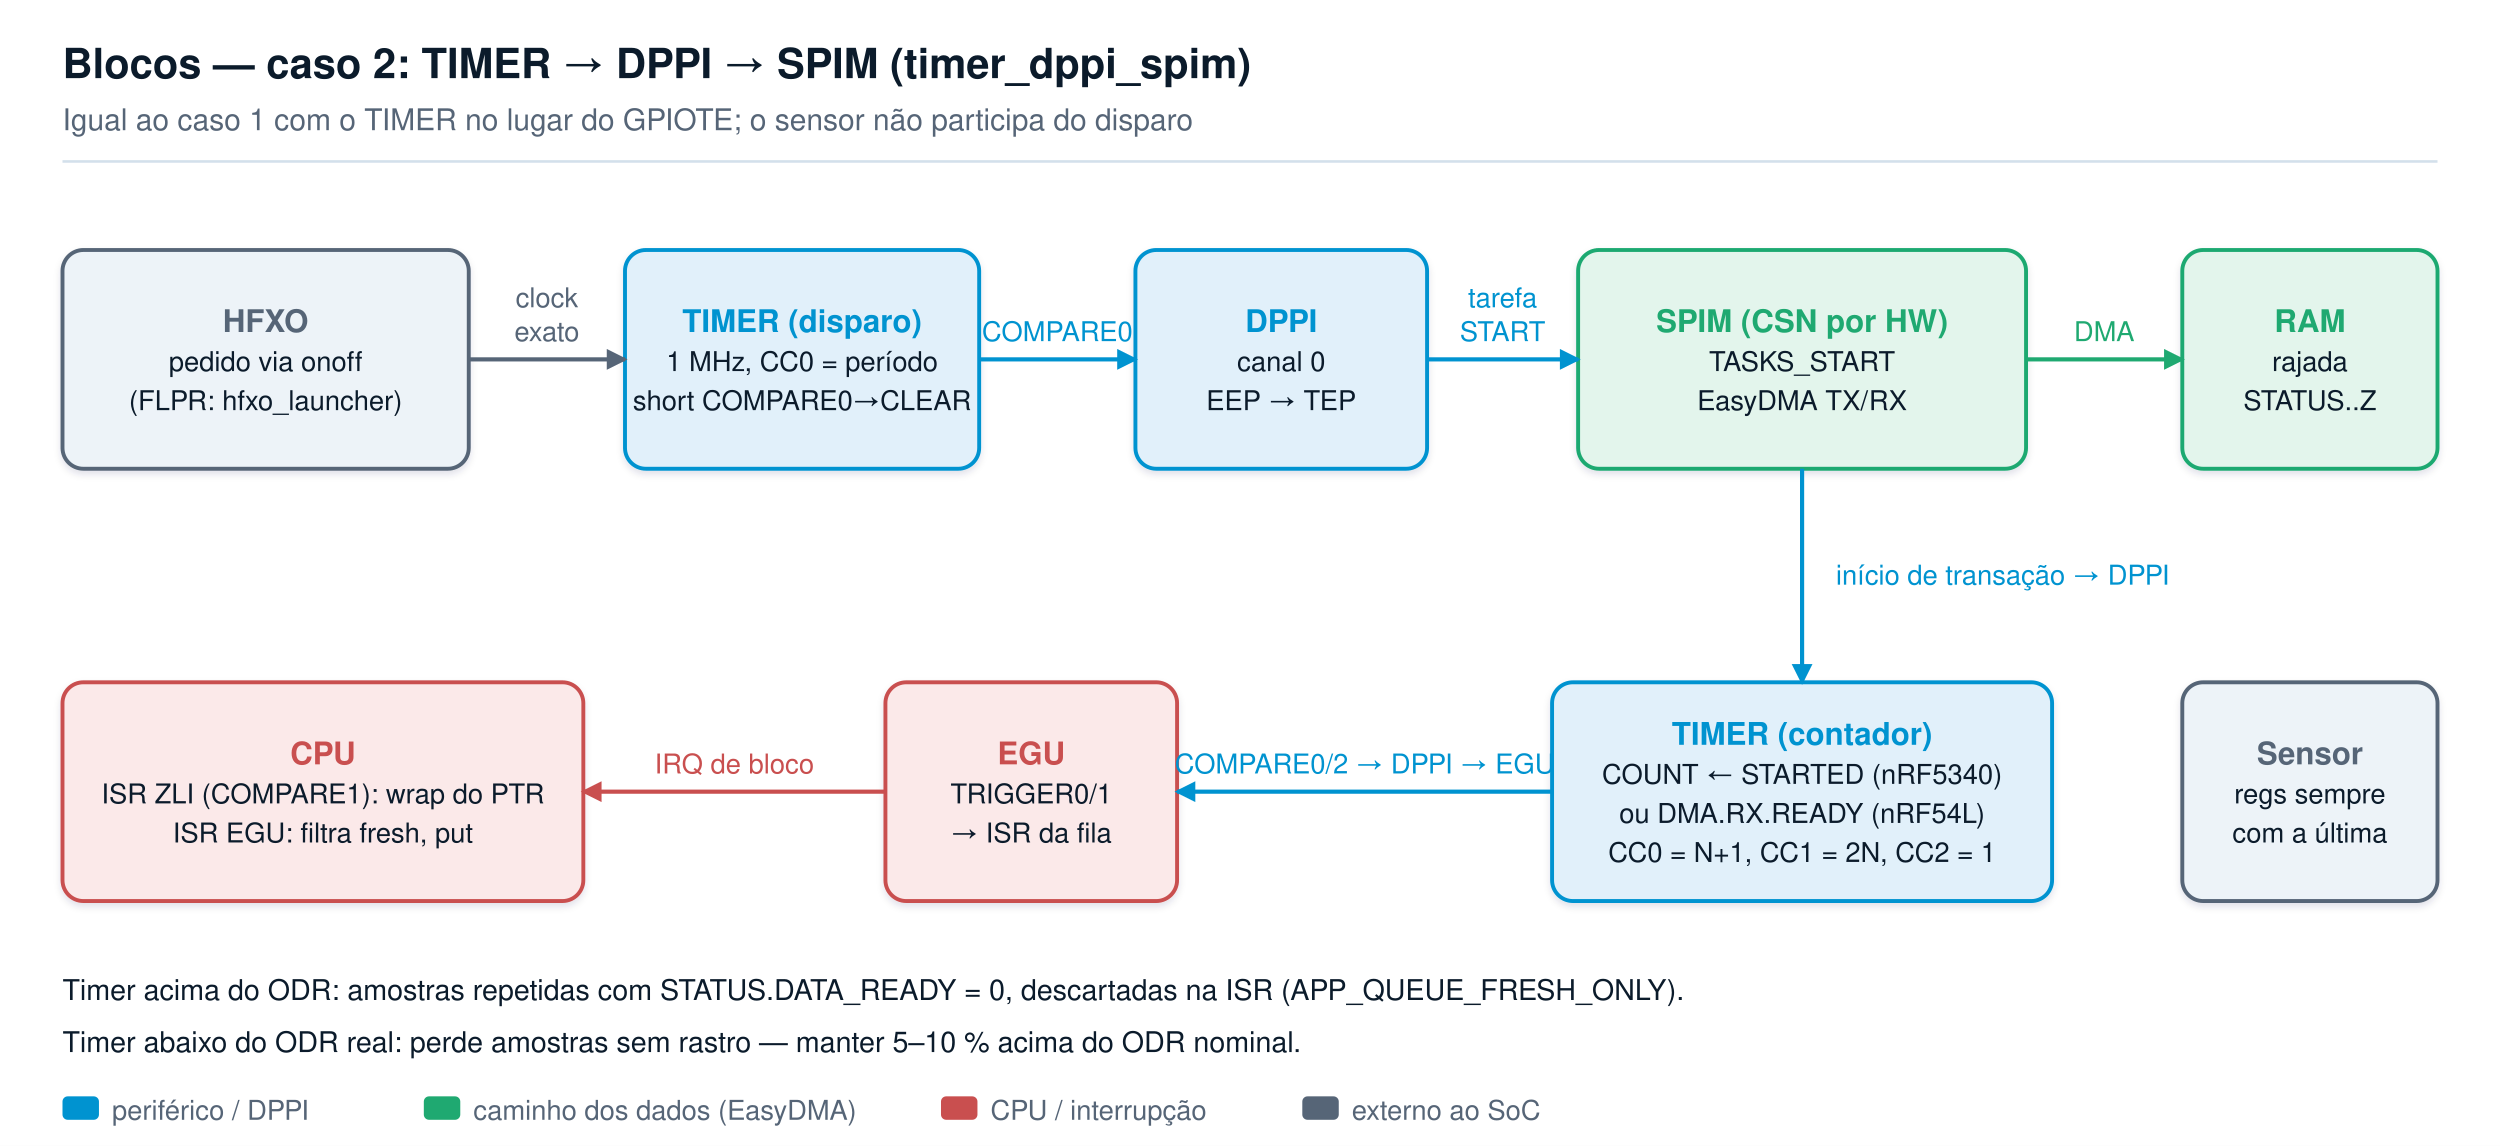
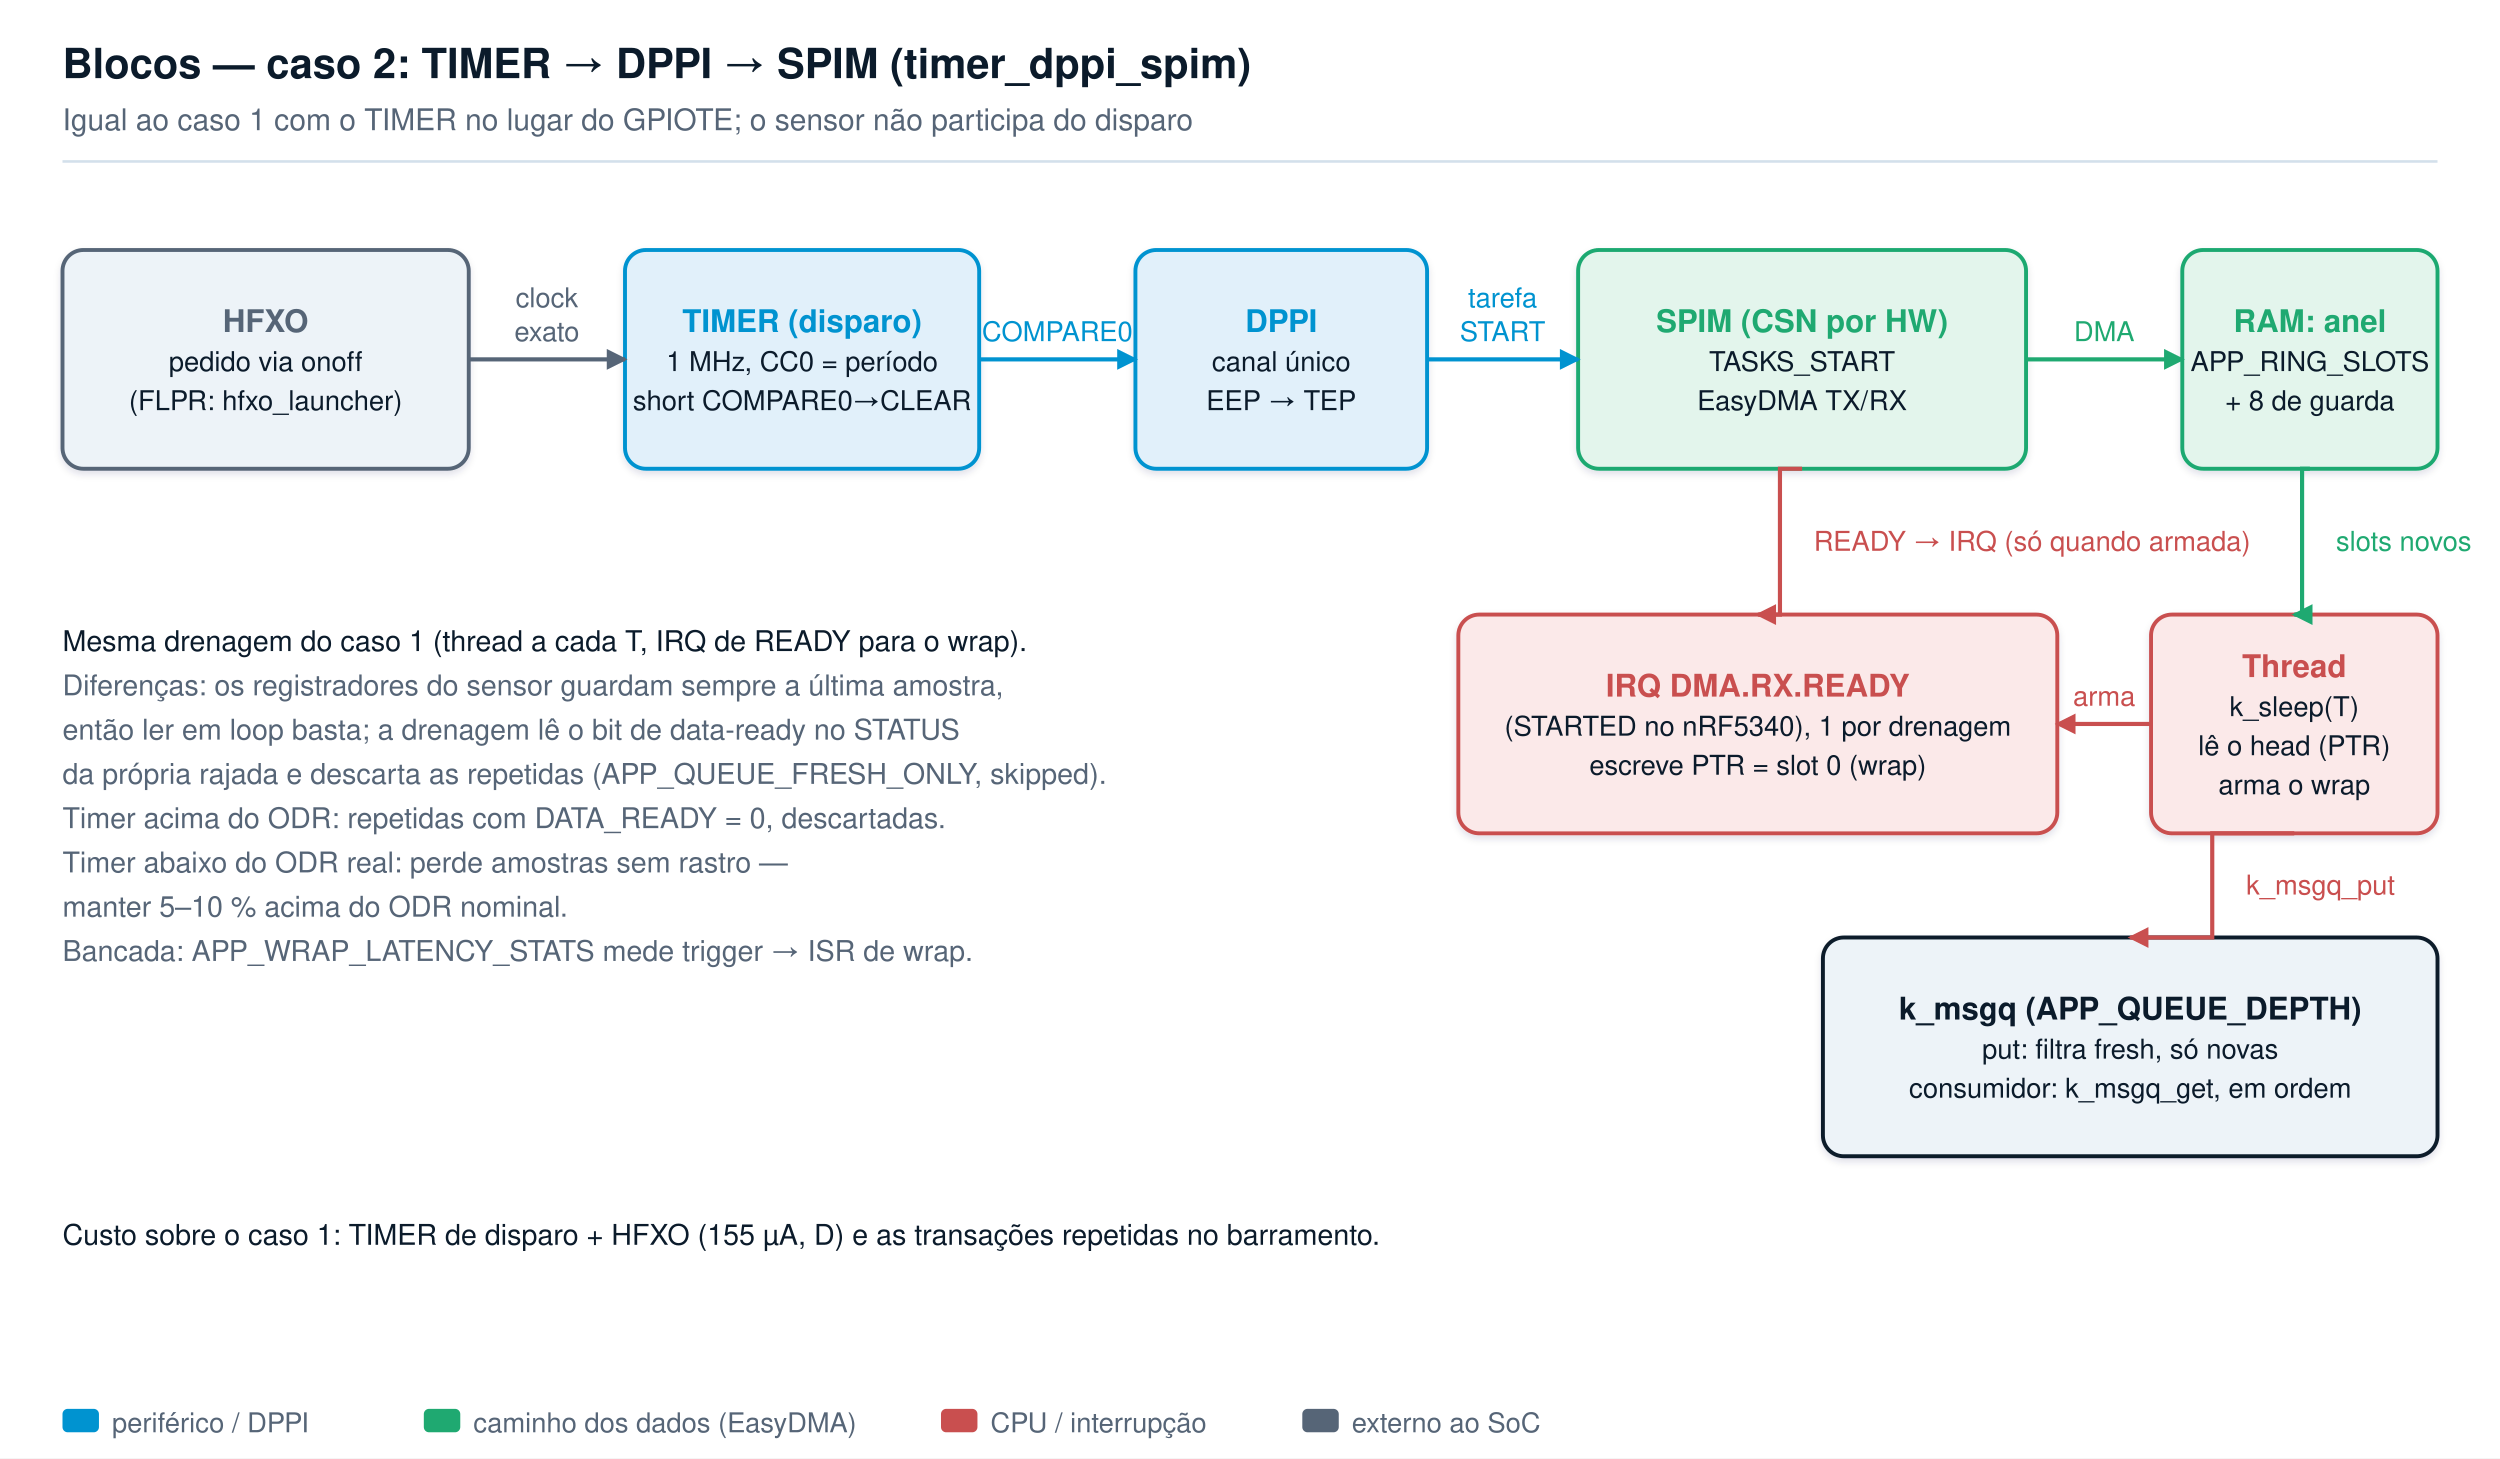
- <svg xmlns="http://www.w3.org/2000/svg" width="960" height="440" viewBox="0 0 960 440">
+ <svg xmlns="http://www.w3.org/2000/svg" width="960" height="560" viewBox="0 0 960 560">
  <defs>
    <marker id="arr" markerWidth="9" markerHeight="9" refX="7" refY="4.5" orient="auto" markerUnits="userSpaceOnUse">
      <path d="M0,0.5 L8,4.5 L0,8.5 z" fill="#566577" />
    </marker>
    <marker id="arr-blue" markerWidth="9" markerHeight="9" refX="7" refY="4.5" orient="auto" markerUnits="userSpaceOnUse">
      <path d="M0,0.5 L8,4.5 L0,8.5 z" fill="#0093D0" />
    </marker>
    <marker id="arr-green" markerWidth="9" markerHeight="9" refX="7" refY="4.5" orient="auto" markerUnits="userSpaceOnUse">
      <path d="M0,0.5 L8,4.5 L0,8.5 z" fill="#1FA971" />
    </marker>
    <marker id="arr-red" markerWidth="9" markerHeight="9" refX="7" refY="4.5" orient="auto" markerUnits="userSpaceOnUse">
      <path d="M0,0.5 L8,4.5 L0,8.5 z" fill="#C94F4F" />
    </marker>
    <filter id="shadow" x="-5%" y="-5%" width="110%" height="120%">
      <feDropShadow dx="0" dy="1.5" stdDeviation="1.5" flood-color="#00224E" flood-opacity="0.12" />
    </filter>
    <pattern id="hatch" width="6" height="6" patternUnits="userSpaceOnUse" patternTransform="rotate(45)">
      <line x1="0" y1="0" x2="0" y2="6" stroke="#D3E0EB" stroke-width="2" />
    </pattern>
  </defs>
  <rect width="100%" height="100%" fill="white" />
  <text x="24" y="30" fill="#0B1B2B" font-family="Segoe UI, Helvetica Neue, Helvetica, Arial, sans-serif" font-size="16" font-weight="600">Blocos — caso 2: TIMER → DPPI → SPIM (timer_dppi_spim)</text>
  <text x="24" y="50" fill="#566577" font-family="Segoe UI, Helvetica Neue, Helvetica, Arial, sans-serif" font-size="11.5">Igual ao caso 1 com o TIMER no lugar do GPIOTE; o sensor não participa do disparo</text>
  <line x1="24" y1="62" x2="936" y2="62" stroke="#D3E0EB" stroke-width="1" />
  <rect x="24" y="96" width="156" height="84" rx="8" fill="#EDF3F8" stroke="#566577" stroke-width="1.5" filter="url(#shadow)" />
  <text x="102.0" y="127.5" text-anchor="middle" fill="#566577" font-family="Segoe UI, Helvetica Neue, Helvetica, Arial, sans-serif" font-size="12" font-weight="600">HFXO</text>
  <text x="102.0" y="142.5" text-anchor="middle" fill="#0B1B2B" font-family="Segoe UI, Helvetica Neue, Helvetica, Arial, sans-serif" font-size="10.5">pedido via onoff</text>
  <text x="102.0" y="157.5" text-anchor="middle" fill="#0B1B2B" font-family="Segoe UI, Helvetica Neue, Helvetica, Arial, sans-serif" font-size="10.5">(FLPR: hfxo_launcher)</text>
  <rect x="240" y="96" width="136" height="84" rx="8" fill="#E1F0FA" stroke="#0093D0" stroke-width="1.5" filter="url(#shadow)" />
  <text x="308.0" y="127.5" text-anchor="middle" fill="#0093D0" font-family="Segoe UI, Helvetica Neue, Helvetica, Arial, sans-serif" font-size="12" font-weight="600">TIMER (disparo)</text>
  <text x="308.0" y="142.5" text-anchor="middle" fill="#0B1B2B" font-family="Segoe UI, Helvetica Neue, Helvetica, Arial, sans-serif" font-size="10.5">1 MHz, CC0 = período</text>
  <text x="308.0" y="157.5" text-anchor="middle" fill="#0B1B2B" font-family="Segoe UI, Helvetica Neue, Helvetica, Arial, sans-serif" font-size="10.5">short COMPARE0→CLEAR</text>
  <rect x="436" y="96" width="112" height="84" rx="8" fill="#E1F0FA" stroke="#0093D0" stroke-width="1.5" filter="url(#shadow)" />
  <text x="492.0" y="127.5" text-anchor="middle" fill="#0093D0" font-family="Segoe UI, Helvetica Neue, Helvetica, Arial, sans-serif" font-size="12" font-weight="600">DPPI</text>
-   <text x="492.0" y="142.5" text-anchor="middle" fill="#0B1B2B" font-family="Segoe UI, Helvetica Neue, Helvetica, Arial, sans-serif" font-size="10.5">canal 0</text>
+   <text x="492.0" y="142.5" text-anchor="middle" fill="#0B1B2B" font-family="Segoe UI, Helvetica Neue, Helvetica, Arial, sans-serif" font-size="10.5">canal único</text>
  <text x="492.0" y="157.5" text-anchor="middle" fill="#0B1B2B" font-family="Segoe UI, Helvetica Neue, Helvetica, Arial, sans-serif" font-size="10.5">EEP → TEP</text>
  <rect x="606" y="96" width="172" height="84" rx="8" fill="#E3F5EC" stroke="#1FA971" stroke-width="1.5" filter="url(#shadow)" />
  <text x="692.0" y="127.5" text-anchor="middle" fill="#1FA971" font-family="Segoe UI, Helvetica Neue, Helvetica, Arial, sans-serif" font-size="12" font-weight="600">SPIM (CSN por HW)</text>
  <text x="692.0" y="142.5" text-anchor="middle" fill="#0B1B2B" font-family="Segoe UI, Helvetica Neue, Helvetica, Arial, sans-serif" font-size="10.5">TASKS_START</text>
  <text x="692.0" y="157.5" text-anchor="middle" fill="#0B1B2B" font-family="Segoe UI, Helvetica Neue, Helvetica, Arial, sans-serif" font-size="10.5">EasyDMA TX/RX</text>
  <rect x="838" y="96" width="98" height="84" rx="8" fill="#E3F5EC" stroke="#1FA971" stroke-width="1.5" filter="url(#shadow)" />
-   <text x="887.0" y="127.5" text-anchor="middle" fill="#1FA971" font-family="Segoe UI, Helvetica Neue, Helvetica, Arial, sans-serif" font-size="12" font-weight="600">RAM</text>
-   <text x="887.0" y="142.5" text-anchor="middle" fill="#0B1B2B" font-family="Segoe UI, Helvetica Neue, Helvetica, Arial, sans-serif" font-size="10.5">rajada</text>
-   <text x="887.0" y="157.5" text-anchor="middle" fill="#0B1B2B" font-family="Segoe UI, Helvetica Neue, Helvetica, Arial, sans-serif" font-size="10.5">STATUS..Z</text>
-   <rect x="838" y="262" width="98" height="84" rx="8" fill="#EDF3F8" stroke="#566577" stroke-width="1.5" filter="url(#shadow)" />
-   <text x="887.0" y="293.5" text-anchor="middle" fill="#566577" font-family="Segoe UI, Helvetica Neue, Helvetica, Arial, sans-serif" font-size="12" font-weight="600">Sensor</text>
-   <text x="887.0" y="308.5" text-anchor="middle" fill="#0B1B2B" font-family="Segoe UI, Helvetica Neue, Helvetica, Arial, sans-serif" font-size="10.5">regs sempre</text>
-   <text x="887.0" y="323.5" text-anchor="middle" fill="#0B1B2B" font-family="Segoe UI, Helvetica Neue, Helvetica, Arial, sans-serif" font-size="10.5">com a última</text>
-   <rect x="596" y="262" width="192" height="84" rx="8" fill="#E1F0FA" stroke="#0093D0" stroke-width="1.5" filter="url(#shadow)" />
-   <text x="692.0" y="286.0" text-anchor="middle" fill="#0093D0" font-family="Segoe UI, Helvetica Neue, Helvetica, Arial, sans-serif" font-size="12" font-weight="600">TIMER (contador)</text>
-   <text x="692.0" y="301.0" text-anchor="middle" fill="#0B1B2B" font-family="Segoe UI, Helvetica Neue, Helvetica, Arial, sans-serif" font-size="10.5">COUNT ← STARTED (nRF5340)</text>
-   <text x="692.0" y="316.0" text-anchor="middle" fill="#0B1B2B" font-family="Segoe UI, Helvetica Neue, Helvetica, Arial, sans-serif" font-size="10.5">ou DMA.RX.READY (nRF54L)</text>
-   <text x="692.0" y="331.0" text-anchor="middle" fill="#0B1B2B" font-family="Segoe UI, Helvetica Neue, Helvetica, Arial, sans-serif" font-size="10.5">CC0 = N+1, CC1 = 2N, CC2 = 1</text>
-   <rect x="340" y="262" width="112" height="84" rx="8" fill="#FBE9E9" stroke="#C94F4F" stroke-width="1.5" filter="url(#shadow)" />
-   <text x="396.0" y="293.5" text-anchor="middle" fill="#C94F4F" font-family="Segoe UI, Helvetica Neue, Helvetica, Arial, sans-serif" font-size="12" font-weight="600">EGU</text>
-   <text x="396.0" y="308.5" text-anchor="middle" fill="#0B1B2B" font-family="Segoe UI, Helvetica Neue, Helvetica, Arial, sans-serif" font-size="10.5">TRIGGER0/1</text>
-   <text x="396.0" y="323.5" text-anchor="middle" fill="#0B1B2B" font-family="Segoe UI, Helvetica Neue, Helvetica, Arial, sans-serif" font-size="10.5">→ ISR da fila</text>
-   <rect x="24" y="262" width="200" height="84" rx="8" fill="#FBE9E9" stroke="#C94F4F" stroke-width="1.5" filter="url(#shadow)" />
-   <text x="124.0" y="293.5" text-anchor="middle" fill="#C94F4F" font-family="Segoe UI, Helvetica Neue, Helvetica, Arial, sans-serif" font-size="12" font-weight="600">CPU</text>
-   <text x="124.0" y="308.5" text-anchor="middle" fill="#0B1B2B" font-family="Segoe UI, Helvetica Neue, Helvetica, Arial, sans-serif" font-size="10.5">ISR ZLI (COMPARE1): wrap do PTR</text>
-   <text x="124.0" y="323.5" text-anchor="middle" fill="#0B1B2B" font-family="Segoe UI, Helvetica Neue, Helvetica, Arial, sans-serif" font-size="10.5">ISR EGU: filtra fresh, put</text>
+   <text x="887.0" y="127.5" text-anchor="middle" fill="#1FA971" font-family="Segoe UI, Helvetica Neue, Helvetica, Arial, sans-serif" font-size="12" font-weight="600">RAM: anel</text>
+   <text x="887.0" y="142.5" text-anchor="middle" fill="#0B1B2B" font-family="Segoe UI, Helvetica Neue, Helvetica, Arial, sans-serif" font-size="10.5">APP_RING_SLOTS</text>
+   <text x="887.0" y="157.5" text-anchor="middle" fill="#0B1B2B" font-family="Segoe UI, Helvetica Neue, Helvetica, Arial, sans-serif" font-size="10.5">+ 8 de guarda</text>
+   <rect x="560" y="236" width="230" height="84" rx="8" fill="#FBE9E9" stroke="#C94F4F" stroke-width="1.5" filter="url(#shadow)" />
+   <text x="675.0" y="267.5" text-anchor="middle" fill="#C94F4F" font-family="Segoe UI, Helvetica Neue, Helvetica, Arial, sans-serif" font-size="12" font-weight="600">IRQ DMA.RX.READY</text>
+   <text x="675.0" y="282.5" text-anchor="middle" fill="#0B1B2B" font-family="Segoe UI, Helvetica Neue, Helvetica, Arial, sans-serif" font-size="10.5">(STARTED no nRF5340), 1 por drenagem</text>
+   <text x="675.0" y="297.5" text-anchor="middle" fill="#0B1B2B" font-family="Segoe UI, Helvetica Neue, Helvetica, Arial, sans-serif" font-size="10.5">escreve PTR = slot 0 (wrap)</text>
+   <rect x="826" y="236" width="110" height="84" rx="8" fill="#FBE9E9" stroke="#C94F4F" stroke-width="1.5" filter="url(#shadow)" />
+   <text x="881.0" y="260.0" text-anchor="middle" fill="#C94F4F" font-family="Segoe UI, Helvetica Neue, Helvetica, Arial, sans-serif" font-size="12" font-weight="600">Thread</text>
+   <text x="881.0" y="275.0" text-anchor="middle" fill="#0B1B2B" font-family="Segoe UI, Helvetica Neue, Helvetica, Arial, sans-serif" font-size="10.5">k_sleep(T)</text>
+   <text x="881.0" y="290.0" text-anchor="middle" fill="#0B1B2B" font-family="Segoe UI, Helvetica Neue, Helvetica, Arial, sans-serif" font-size="10.5">lê o head (PTR)</text>
+   <text x="881.0" y="305.0" text-anchor="middle" fill="#0B1B2B" font-family="Segoe UI, Helvetica Neue, Helvetica, Arial, sans-serif" font-size="10.5">arma o wrap</text>
+   <rect x="700" y="360" width="236" height="84" rx="8" fill="#EDF3F8" stroke="#0B1B2B" stroke-width="1.5" filter="url(#shadow)" />
+   <text x="818.0" y="391.5" text-anchor="middle" fill="#0B1B2B" font-family="Segoe UI, Helvetica Neue, Helvetica, Arial, sans-serif" font-size="12" font-weight="600">k_msgq (APP_QUEUE_DEPTH)</text>
+   <text x="818.0" y="406.5" text-anchor="middle" fill="#0B1B2B" font-family="Segoe UI, Helvetica Neue, Helvetica, Arial, sans-serif" font-size="10.5">put: filtra fresh, só novas</text>
+   <text x="818.0" y="421.5" text-anchor="middle" fill="#0B1B2B" font-family="Segoe UI, Helvetica Neue, Helvetica, Arial, sans-serif" font-size="10.5">consumidor: k_msgq_get, em ordem</text>
+   <path d="M778,138.0 L838,138.0" fill="none" stroke="#1FA971" stroke-width="1.6" marker-end="url(#arr-green)" />
+   <text x="808.0" y="131.0" text-anchor="middle" fill="#1FA971" font-family="Segoe UI, Helvetica Neue, Helvetica, Arial, sans-serif" font-size="10.5">DMA</text>
+   <path d="M692.0,180 H683.5 V236 H675.0" fill="none" stroke="#C94F4F" stroke-width="1.6" marker-end="url(#arr-red)" />
+   <rect x="691.5" y="199.0" width="199" height="16" rx="3" fill="white" opacity="0.9" />
+   <text x="696.5" y="211.5" fill="#C94F4F" font-family="Segoe UI, Helvetica Neue, Helvetica, Arial, sans-serif" font-size="10.5">READY → IRQ (só quando armada)</text>
+   <path d="M887.0,180 H884.0 V236 H881.0" fill="none" stroke="#1FA971" stroke-width="1.6" marker-end="url(#arr-green)" />
+   <rect x="892.0" y="199.0" width="79" height="16" rx="3" fill="white" opacity="0.9" />
+   <text x="897.0" y="211.5" fill="#1FA971" font-family="Segoe UI, Helvetica Neue, Helvetica, Arial, sans-serif" font-size="10.5">slots novos</text>
+   <path d="M826,278.0 L790,278.0" fill="none" stroke="#C94F4F" stroke-width="1.6" marker-end="url(#arr-red)" />
+   <text x="808.0" y="271.0" text-anchor="middle" fill="#C94F4F" font-family="Segoe UI, Helvetica Neue, Helvetica, Arial, sans-serif" font-size="10.5">arma</text>
+   <path d="M881.0,320 H849.5 V360 H818.0" fill="none" stroke="#C94F4F" stroke-width="1.6" marker-end="url(#arr-red)" />
+   <rect x="857.5" y="331.0" width="73" height="16" rx="3" fill="white" opacity="0.9" />
+   <text x="862.5" y="343.5" fill="#C94F4F" font-family="Segoe UI, Helvetica Neue, Helvetica, Arial, sans-serif" font-size="10.5">k_msgq_put</text>
  <path d="M180,138.0 L240,138.0" fill="none" stroke="#566577" stroke-width="1.6" marker-end="url(#arr)" />
  <text x="210.0" y="118.0" text-anchor="middle" fill="#566577" font-family="Segoe UI, Helvetica Neue, Helvetica, Arial, sans-serif" font-size="10.5">clock</text>
  <text x="210.0" y="131.0" text-anchor="middle" fill="#566577" font-family="Segoe UI, Helvetica Neue, Helvetica, Arial, sans-serif" font-size="10.5">exato</text>
  <path d="M376,138.0 L436,138.0" fill="none" stroke="#0093D0" stroke-width="1.6" marker-end="url(#arr-blue)" />
  <text x="406.0" y="131.0" text-anchor="middle" fill="#0093D0" font-family="Segoe UI, Helvetica Neue, Helvetica, Arial, sans-serif" font-size="10.5">COMPARE0</text>
  <path d="M548,138.0 L606,138.0" fill="none" stroke="#0093D0" stroke-width="1.6" marker-end="url(#arr-blue)" />
  <text x="577.0" y="118.0" text-anchor="middle" fill="#0093D0" font-family="Segoe UI, Helvetica Neue, Helvetica, Arial, sans-serif" font-size="10.5">tarefa</text>
  <text x="577.0" y="131.0" text-anchor="middle" fill="#0093D0" font-family="Segoe UI, Helvetica Neue, Helvetica, Arial, sans-serif" font-size="10.5">START</text>
-   <path d="M778,138.0 L838,138.0" fill="none" stroke="#1FA971" stroke-width="1.6" marker-end="url(#arr-green)" />
-   <text x="808.0" y="131.0" text-anchor="middle" fill="#1FA971" font-family="Segoe UI, Helvetica Neue, Helvetica, Arial, sans-serif" font-size="10.5">DMA</text>
-   <path d="M692.0,180 L692.0,262" fill="none" stroke="#0093D0" stroke-width="1.6" marker-end="url(#arr-blue)" />
-   <rect x="700.0" y="212.0" width="174" height="16" rx="3" fill="white" opacity="0.9" />
-   <text x="705.0" y="224.5" fill="#0093D0" font-family="Segoe UI, Helvetica Neue, Helvetica, Arial, sans-serif" font-size="10.5">início de transação → DPPI</text>
-   <path d="M596,304.0 L452,304.0" fill="none" stroke="#0093D0" stroke-width="1.6" marker-end="url(#arr-blue)" />
-   <text x="524.0" y="297.0" text-anchor="middle" fill="#0093D0" font-family="Segoe UI, Helvetica Neue, Helvetica, Arial, sans-serif" font-size="10.5">COMPARE0/2 → DPPI → EGU</text>
-   <path d="M340,304.0 L224,304.0" fill="none" stroke="#C94F4F" stroke-width="1.6" marker-end="url(#arr-red)" />
-   <text x="282.0" y="297.0" text-anchor="middle" fill="#C94F4F" font-family="Segoe UI, Helvetica Neue, Helvetica, Arial, sans-serif" font-size="10.5">IRQ de bloco</text>
-   <text x="24" y="384" fill="#0B1B2B" font-family="Segoe UI, Helvetica Neue, Helvetica, Arial, sans-serif" font-size="11">Timer acima do ODR: amostras repetidas com STATUS.DATA_READY = 0, descartadas na ISR (APP_QUEUE_FRESH_ONLY).</text>
-   <text x="24" y="404" fill="#0B1B2B" font-family="Segoe UI, Helvetica Neue, Helvetica, Arial, sans-serif" font-size="11">Timer abaixo do ODR real: perde amostras sem rastro — manter 5–10 % acima do ODR nominal.</text>
-   <rect x="24" y="421" width="14" height="9" rx="2" fill="#0093D0" />
-   <text x="43" y="430" fill="#566577" font-family="Segoe UI, Helvetica Neue, Helvetica, Arial, sans-serif" font-size="10.5">periférico / DPPI</text>
-   <rect x="162.745" y="421" width="14" height="9" rx="2" fill="#1FA971" />
-   <text x="181.745" y="430" fill="#566577" font-family="Segoe UI, Helvetica Neue, Helvetica, Arial, sans-serif" font-size="10.5">caminho dos dados (EasyDMA)</text>
-   <rect x="361.34" y="421" width="14" height="9" rx="2" fill="#C94F4F" />
-   <text x="380.34" y="430" fill="#566577" font-family="Segoe UI, Helvetica Neue, Helvetica, Arial, sans-serif" font-size="10.5">CPU / interrupção</text>
-   <rect x="500.085" y="421" width="14" height="9" rx="2" fill="#566577" />
-   <text x="519.085" y="430" fill="#566577" font-family="Segoe UI, Helvetica Neue, Helvetica, Arial, sans-serif" font-size="10.5">externo ao SoC</text>
+   <text x="24" y="250" fill="#0B1B2B" font-family="Segoe UI, Helvetica Neue, Helvetica, Arial, sans-serif" font-size="11">Mesma drenagem do caso 1 (thread a cada T, IRQ de READY para o wrap).</text>
+   <text x="24" y="267" fill="#566577" font-family="Segoe UI, Helvetica Neue, Helvetica, Arial, sans-serif" font-size="11">Diferenças: os registradores do sensor guardam sempre a última amostra,</text>
+   <text x="24" y="284" fill="#566577" font-family="Segoe UI, Helvetica Neue, Helvetica, Arial, sans-serif" font-size="11">então ler em loop basta; a drenagem lê o bit de data-ready no STATUS</text>
+   <text x="24" y="301" fill="#566577" font-family="Segoe UI, Helvetica Neue, Helvetica, Arial, sans-serif" font-size="11">da própria rajada e descarta as repetidas (APP_QUEUE_FRESH_ONLY, skipped).</text>
+   <text x="24" y="318" fill="#566577" font-family="Segoe UI, Helvetica Neue, Helvetica, Arial, sans-serif" font-size="11">Timer acima do ODR: repetidas com DATA_READY = 0, descartadas.</text>
+   <text x="24" y="335" fill="#566577" font-family="Segoe UI, Helvetica Neue, Helvetica, Arial, sans-serif" font-size="11">Timer abaixo do ODR real: perde amostras sem rastro —</text>
+   <text x="24" y="352" fill="#566577" font-family="Segoe UI, Helvetica Neue, Helvetica, Arial, sans-serif" font-size="11">manter 5–10 % acima do ODR nominal.</text>
+   <text x="24" y="369" fill="#566577" font-family="Segoe UI, Helvetica Neue, Helvetica, Arial, sans-serif" font-size="11">Bancada: APP_WRAP_LATENCY_STATS mede trigger → ISR de wrap.</text>
+   <text x="24" y="478" fill="#0B1B2B" font-family="Segoe UI, Helvetica Neue, Helvetica, Arial, sans-serif" font-size="11">Custo sobre o caso 1: TIMER de disparo + HFXO (155 µA, D) e as transações repetidas no barramento.</text>
+   <rect x="24" y="541" width="14" height="9" rx="2" fill="#0093D0" />
+   <text x="43" y="550" fill="#566577" font-family="Segoe UI, Helvetica Neue, Helvetica, Arial, sans-serif" font-size="10.5">periférico / DPPI</text>
+   <rect x="162.745" y="541" width="14" height="9" rx="2" fill="#1FA971" />
+   <text x="181.745" y="550" fill="#566577" font-family="Segoe UI, Helvetica Neue, Helvetica, Arial, sans-serif" font-size="10.5">caminho dos dados (EasyDMA)</text>
+   <rect x="361.34" y="541" width="14" height="9" rx="2" fill="#C94F4F" />
+   <text x="380.34" y="550" fill="#566577" font-family="Segoe UI, Helvetica Neue, Helvetica, Arial, sans-serif" font-size="10.5">CPU / interrupção</text>
+   <rect x="500.085" y="541" width="14" height="9" rx="2" fill="#566577" />
+   <text x="519.085" y="550" fill="#566577" font-family="Segoe UI, Helvetica Neue, Helvetica, Arial, sans-serif" font-size="10.5">externo ao SoC</text>
</svg>
